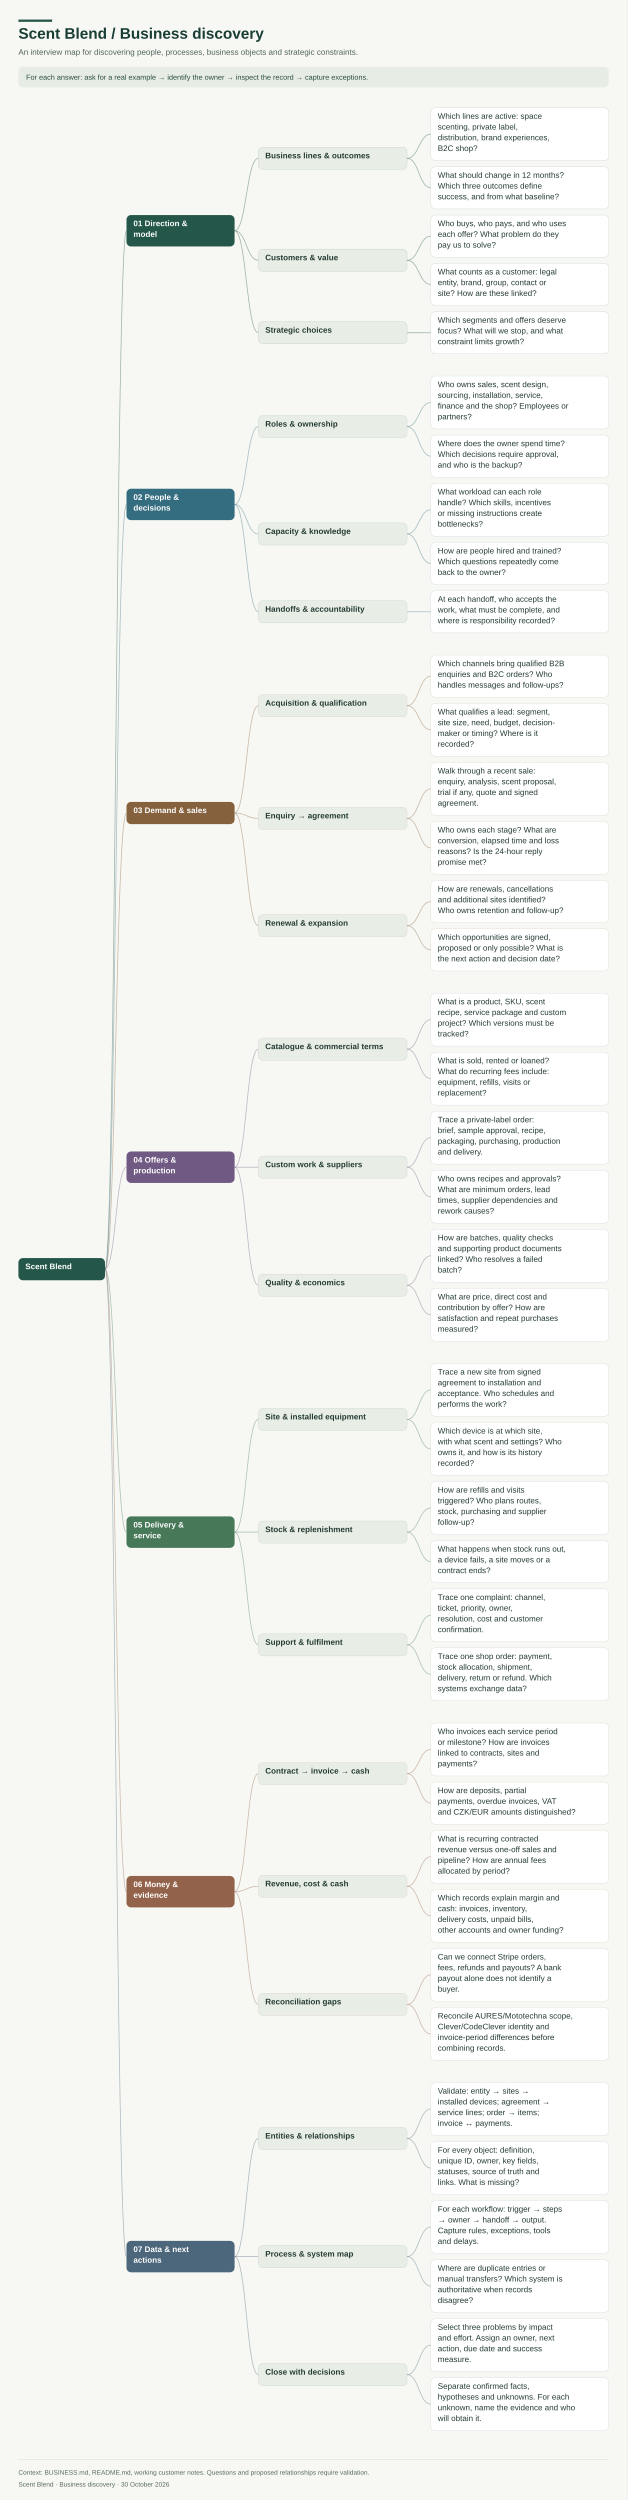
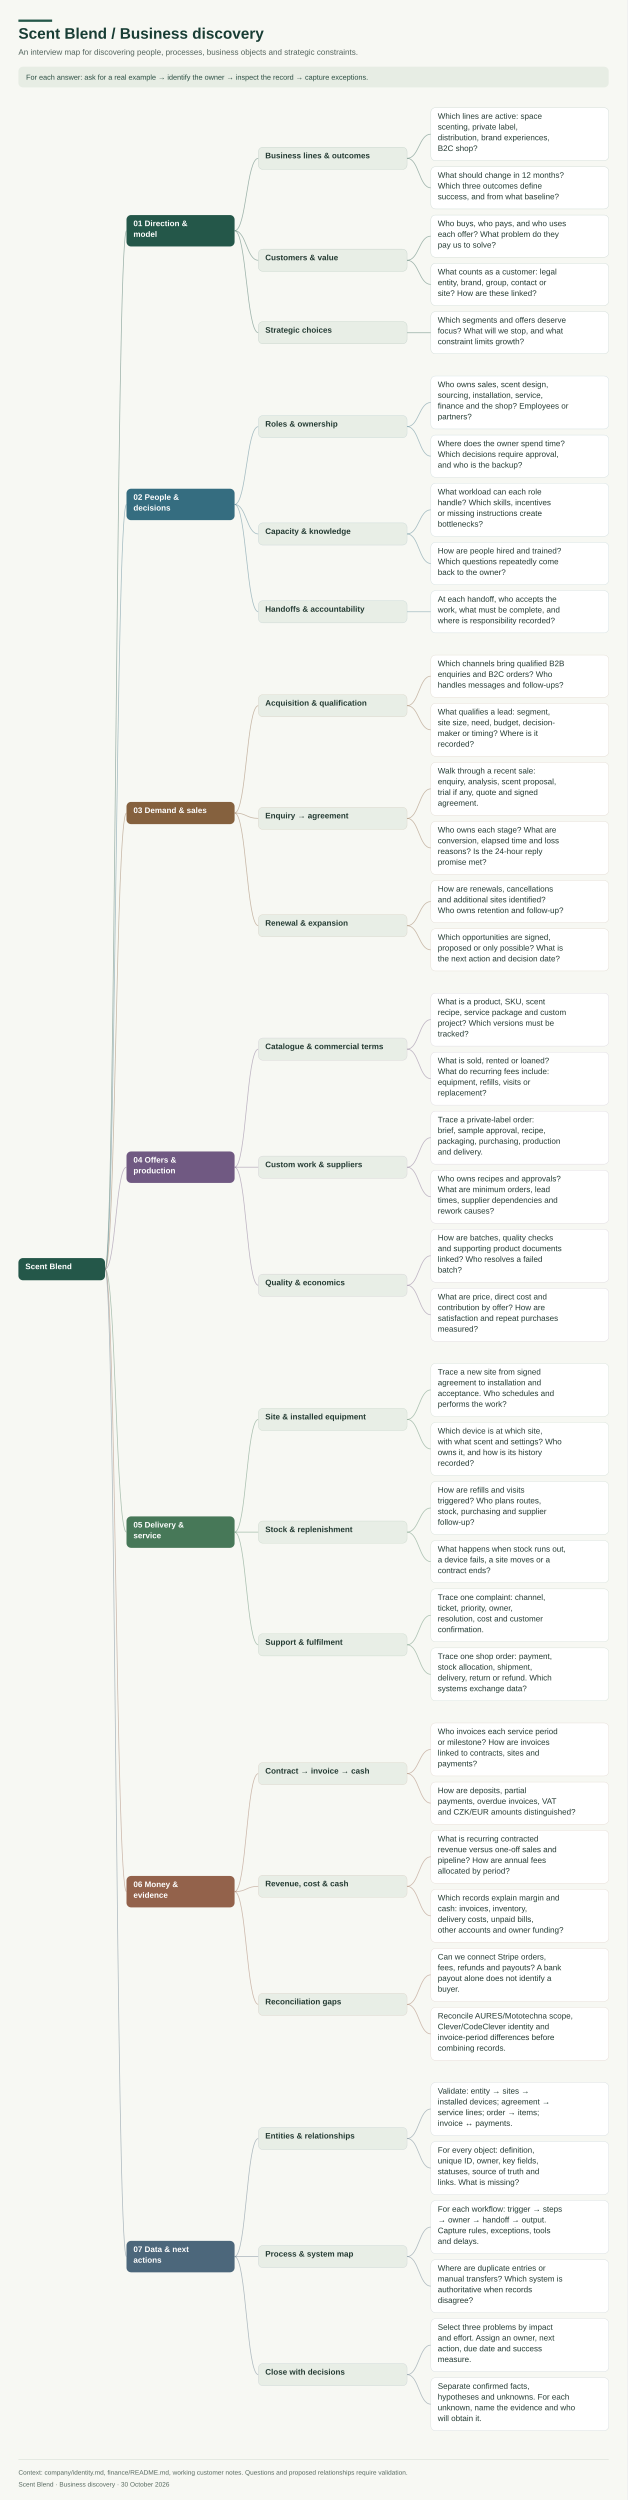
<svg xmlns="http://www.w3.org/2000/svg" width="1636" height="6522" viewBox="0 0 1636 6522" role="img" aria-labelledby="title desc">
  <style>text{font-family:Arial,Helvetica,sans-serif} .label{font-size:21px} .edge{fill:none;stroke-width:2;stroke-opacity:.42}</style>
  <rect width="1636" height="6522" fill="#f7f8f3" />
  <path d="M48 54 H136" stroke="#245749" stroke-width="6" />
  <text x="48" y="101" font-size="40" font-weight="700" fill="#183d34">Scent Blend / Business discovery</text>
  <text x="48" y="143" font-size="21" fill="#51635c">An interview map for discovering people, processes, business objects and strategic constraints.</text>
  <rect x="48" y="174" width="1540" height="54" rx="12" fill="#e7ede4" />
  <text x="68" y="208" font-size="19" fill="#294c40">For each answer: ask for a real example → identify the owner → inspect the record → capture exceptions.</text>
  <path class="edge" stroke="#245749" d="M274 3311.0 C302.0 3311.0 302.0 602.0 330 602.0" />
  <path class="edge" stroke="#356d80" d="M274 3311.0 C302.0 3311.0 302.0 1316.0 330 1316.0" />
  <path class="edge" stroke="#85613e" d="M274 3311.0 C302.0 3311.0 302.0 2121.0 330 2121.0" />
  <path class="edge" stroke="#705982" d="M274 3311.0 C302.0 3311.0 302.0 3045.0 330 3045.0" />
  <path class="edge" stroke="#477858" d="M274 3311.0 C302.0 3311.0 302.0 3997.0 330 3997.0" />
  <path class="edge" stroke="#93624b" d="M274 3311.0 C302.0 3311.0 302.0 4935.0 330 4935.0" />
  <path class="edge" stroke="#4c677b" d="M274 3311.0 C302.0 3311.0 302.0 5887.0 330 5887.0" />
  <path class="edge" stroke="#245749" d="M612 602.0 C643.0 602.0 643.0 413.0 674 413.0" />
  <path class="edge" stroke="#245749" d="M612 602.0 C643.0 602.0 643.0 679.0 674 679.0" />
  <path class="edge" stroke="#245749" d="M612 602.0 C643.0 602.0 643.0 868.0 674 868.0" />
  <path class="edge" stroke="#245749" d="M1062 413.0 C1093.0 413.0 1093.0 350.0 1124 350.0" />
  <path class="edge" stroke="#245749" d="M1062 413.0 C1093.0 413.0 1093.0 490.0 1124 490.0" />
  <path class="edge" stroke="#245749" d="M1062 679.0 C1093.0 679.0 1093.0 616.0 1124 616.0" />
  <path class="edge" stroke="#245749" d="M1062 679.0 C1093.0 679.0 1093.0 742.0 1124 742.0" />
  <path class="edge" stroke="#245749" d="M1062 868.0 C1093.0 868.0 1093.0 868.0 1124 868.0" />
  <path class="edge" stroke="#356d80" d="M612 1316.0 C643.0 1316.0 643.0 1113.0 674 1113.0" />
  <path class="edge" stroke="#356d80" d="M612 1316.0 C643.0 1316.0 643.0 1393.0 674 1393.0" />
  <path class="edge" stroke="#356d80" d="M612 1316.0 C643.0 1316.0 643.0 1596.0 674 1596.0" />
  <path class="edge" stroke="#356d80" d="M1062 1113.0 C1093.0 1113.0 1093.0 1050.0 1124 1050.0" />
  <path class="edge" stroke="#356d80" d="M1062 1113.0 C1093.0 1113.0 1093.0 1190.0 1124 1190.0" />
  <path class="edge" stroke="#356d80" d="M1062 1393.0 C1093.0 1393.0 1093.0 1330.0 1124 1330.0" />
  <path class="edge" stroke="#356d80" d="M1062 1393.0 C1093.0 1393.0 1093.0 1470.0 1124 1470.0" />
  <path class="edge" stroke="#356d80" d="M1062 1596.0 C1093.0 1596.0 1093.0 1596.0 1124 1596.0" />
  <path class="edge" stroke="#85613e" d="M612 2121.0 C643.0 2121.0 643.0 1841.0 674 1841.0" />
  <path class="edge" stroke="#85613e" d="M612 2121.0 C643.0 2121.0 643.0 2135.0 674 2135.0" />
  <path class="edge" stroke="#85613e" d="M612 2121.0 C643.0 2121.0 643.0 2415.0 674 2415.0" />
  <path class="edge" stroke="#85613e" d="M1062 1841.0 C1093.0 1841.0 1093.0 1764.0 1124 1764.0" />
  <path class="edge" stroke="#85613e" d="M1062 1841.0 C1093.0 1841.0 1093.0 1904.0 1124 1904.0" />
  <path class="edge" stroke="#85613e" d="M1062 2135.0 C1093.0 2135.0 1093.0 2058.0 1124 2058.0" />
  <path class="edge" stroke="#85613e" d="M1062 2135.0 C1093.0 2135.0 1093.0 2212.0 1124 2212.0" />
  <path class="edge" stroke="#85613e" d="M1062 2415.0 C1093.0 2415.0 1093.0 2352.0 1124 2352.0" />
  <path class="edge" stroke="#85613e" d="M1062 2415.0 C1093.0 2415.0 1093.0 2478.0 1124 2478.0" />
  <path class="edge" stroke="#705982" d="M612 3045.0 C643.0 3045.0 643.0 2737.0 674 2737.0" />
  <path class="edge" stroke="#705982" d="M612 3045.0 C643.0 3045.0 643.0 3045.0 674 3045.0" />
  <path class="edge" stroke="#705982" d="M612 3045.0 C643.0 3045.0 643.0 3353.0 674 3353.0" />
  <path class="edge" stroke="#705982" d="M1062 2737.0 C1093.0 2737.0 1093.0 2660.0 1124 2660.0" />
  <path class="edge" stroke="#705982" d="M1062 2737.0 C1093.0 2737.0 1093.0 2814.0 1124 2814.0" />
  <path class="edge" stroke="#705982" d="M1062 3045.0 C1093.0 3045.0 1093.0 2968.0 1124 2968.0" />
  <path class="edge" stroke="#705982" d="M1062 3045.0 C1093.0 3045.0 1093.0 3122.0 1124 3122.0" />
  <path class="edge" stroke="#705982" d="M1062 3353.0 C1093.0 3353.0 1093.0 3276.0 1124 3276.0" />
  <path class="edge" stroke="#705982" d="M1062 3353.0 C1093.0 3353.0 1093.0 3430.0 1124 3430.0" />
  <path class="edge" stroke="#477858" d="M612 3997.0 C643.0 3997.0 643.0 3703.0 674 3703.0" />
  <path class="edge" stroke="#477858" d="M612 3997.0 C643.0 3997.0 643.0 3997.0 674 3997.0" />
  <path class="edge" stroke="#477858" d="M612 3997.0 C643.0 3997.0 643.0 4291.0 674 4291.0" />
  <path class="edge" stroke="#477858" d="M1062 3703.0 C1093.0 3703.0 1093.0 3626.0 1124 3626.0" />
  <path class="edge" stroke="#477858" d="M1062 3703.0 C1093.0 3703.0 1093.0 3780.0 1124 3780.0" />
  <path class="edge" stroke="#477858" d="M1062 3997.0 C1093.0 3997.0 1093.0 3934.0 1124 3934.0" />
  <path class="edge" stroke="#477858" d="M1062 3997.0 C1093.0 3997.0 1093.0 4074.0 1124 4074.0" />
  <path class="edge" stroke="#477858" d="M1062 4291.0 C1093.0 4291.0 1093.0 4214.0 1124 4214.0" />
  <path class="edge" stroke="#477858" d="M1062 4291.0 C1093.0 4291.0 1093.0 4368.0 1124 4368.0" />
  <path class="edge" stroke="#93624b" d="M612 4935.0 C643.0 4935.0 643.0 4627.0 674 4627.0" />
  <path class="edge" stroke="#93624b" d="M612 4935.0 C643.0 4935.0 643.0 4921.0 674 4921.0" />
  <path class="edge" stroke="#93624b" d="M612 4935.0 C643.0 4935.0 643.0 5229.0 674 5229.0" />
  <path class="edge" stroke="#93624b" d="M1062 4627.0 C1093.0 4627.0 1093.0 4564.0 1124 4564.0" />
  <path class="edge" stroke="#93624b" d="M1062 4627.0 C1093.0 4627.0 1093.0 4704.0 1124 4704.0" />
  <path class="edge" stroke="#93624b" d="M1062 4921.0 C1093.0 4921.0 1093.0 4844.0 1124 4844.0" />
  <path class="edge" stroke="#93624b" d="M1062 4921.0 C1093.0 4921.0 1093.0 4998.0 1124 4998.0" />
  <path class="edge" stroke="#93624b" d="M1062 5229.0 C1093.0 5229.0 1093.0 5152.0 1124 5152.0" />
  <path class="edge" stroke="#93624b" d="M1062 5229.0 C1093.0 5229.0 1093.0 5306.0 1124 5306.0" />
  <path class="edge" stroke="#4c677b" d="M612 5887.0 C643.0 5887.0 643.0 5579.0 674 5579.0" />
  <path class="edge" stroke="#4c677b" d="M612 5887.0 C643.0 5887.0 643.0 5887.0 674 5887.0" />
  <path class="edge" stroke="#4c677b" d="M612 5887.0 C643.0 5887.0 643.0 6195.0 674 6195.0" />
  <path class="edge" stroke="#4c677b" d="M1062 5579.0 C1093.0 5579.0 1093.0 5502.0 1124 5502.0" />
  <path class="edge" stroke="#4c677b" d="M1062 5579.0 C1093.0 5579.0 1093.0 5656.0 1124 5656.0" />
  <path class="edge" stroke="#4c677b" d="M1062 5887.0 C1093.0 5887.0 1093.0 5810.0 1124 5810.0" />
  <path class="edge" stroke="#4c677b" d="M1062 5887.0 C1093.0 5887.0 1093.0 5964.0 1124 5964.0" />
  <path class="edge" stroke="#4c677b" d="M1062 6195.0 C1093.0 6195.0 1093.0 6118.0 1124 6118.0" />
  <path class="edge" stroke="#4c677b" d="M1062 6195.0 C1093.0 6195.0 1093.0 6272.0 1124 6272.0" />
  <g>
    <rect x="48" y="3282.0" width="226" height="58" rx="12" fill="#245749" stroke="#245749" stroke-opacity="0" />
    <text class="label" x="66" y="3311.0" fill="#ffffff" font-weight="700">Scent Blend</text>
  </g>
  <g>
    <rect x="330" y="561.0" width="282" height="82" rx="12" fill="#245749" stroke="#245749" stroke-opacity="0" />
    <text class="label" x="348" y="590.0" fill="#ffffff" font-weight="700">01  Direction &amp;</text>
    <text class="label" x="348" y="618.0" fill="#ffffff" font-weight="700">model</text>
  </g>
  <g>
    <rect x="674" y="384.0" width="388" height="58" rx="12" fill="#e8eee6" stroke="#245749" stroke-opacity="0.22" />
    <text class="label" x="692" y="413.0" fill="#243b33" font-weight="700">Business lines &amp; outcomes</text>
  </g>
  <g>
    <rect x="1124" y="281.0" width="464" height="138" rx="12" fill="#ffffff" stroke="#245749" stroke-opacity="0.22" />
    <text class="label" x="1142" y="310.0" fill="#243b33" font-weight="400">Which lines are active: space</text>
    <text class="label" x="1142" y="338.0" fill="#243b33" font-weight="400">scenting, private label,</text>
    <text class="label" x="1142" y="366.0" fill="#243b33" font-weight="400">distribution, brand experiences,</text>
    <text class="label" x="1142" y="394.0" fill="#243b33" font-weight="400">B2C shop?</text>
  </g>
  <g>
    <rect x="1124" y="435.0" width="464" height="110" rx="12" fill="#ffffff" stroke="#245749" stroke-opacity="0.22" />
    <text class="label" x="1142" y="464.0" fill="#243b33" font-weight="400">What should change in 12 months?</text>
    <text class="label" x="1142" y="492.0" fill="#243b33" font-weight="400">Which three outcomes define</text>
    <text class="label" x="1142" y="520.0" fill="#243b33" font-weight="400">success, and from what baseline?</text>
  </g>
  <g>
    <rect x="674" y="650.0" width="388" height="58" rx="12" fill="#e8eee6" stroke="#245749" stroke-opacity="0.22" />
    <text class="label" x="692" y="679.0" fill="#243b33" font-weight="700">Customers &amp; value</text>
  </g>
  <g>
    <rect x="1124" y="561.0" width="464" height="110" rx="12" fill="#ffffff" stroke="#245749" stroke-opacity="0.22" />
    <text class="label" x="1142" y="590.0" fill="#243b33" font-weight="400">Who buys, who pays, and who uses</text>
    <text class="label" x="1142" y="618.0" fill="#243b33" font-weight="400">each offer? What problem do they</text>
    <text class="label" x="1142" y="646.0" fill="#243b33" font-weight="400">pay us to solve?</text>
  </g>
  <g>
    <rect x="1124" y="687.0" width="464" height="110" rx="12" fill="#ffffff" stroke="#245749" stroke-opacity="0.22" />
    <text class="label" x="1142" y="716.0" fill="#243b33" font-weight="400">What counts as a customer: legal</text>
    <text class="label" x="1142" y="744.0" fill="#243b33" font-weight="400">entity, brand, group, contact or</text>
    <text class="label" x="1142" y="772.0" fill="#243b33" font-weight="400">site? How are these linked?</text>
  </g>
  <g>
    <rect x="674" y="839.0" width="388" height="58" rx="12" fill="#e8eee6" stroke="#245749" stroke-opacity="0.22" />
    <text class="label" x="692" y="868.0" fill="#243b33" font-weight="700">Strategic choices</text>
  </g>
  <g>
    <rect x="1124" y="813.0" width="464" height="110" rx="12" fill="#ffffff" stroke="#245749" stroke-opacity="0.22" />
    <text class="label" x="1142" y="842.0" fill="#243b33" font-weight="400">Which segments and offers deserve</text>
    <text class="label" x="1142" y="870.0" fill="#243b33" font-weight="400">focus? What will we stop, and what</text>
    <text class="label" x="1142" y="898.0" fill="#243b33" font-weight="400">constraint limits growth?</text>
  </g>
  <g>
    <rect x="330" y="1275.0" width="282" height="82" rx="12" fill="#356d80" stroke="#356d80" stroke-opacity="0" />
    <text class="label" x="348" y="1304.0" fill="#ffffff" font-weight="700">02  People &amp;</text>
    <text class="label" x="348" y="1332.0" fill="#ffffff" font-weight="700">decisions</text>
  </g>
  <g>
    <rect x="674" y="1084.0" width="388" height="58" rx="12" fill="#e8eee6" stroke="#356d80" stroke-opacity="0.22" />
    <text class="label" x="692" y="1113.0" fill="#243b33" font-weight="700">Roles &amp; ownership</text>
  </g>
  <g>
    <rect x="1124" y="981.0" width="464" height="138" rx="12" fill="#ffffff" stroke="#356d80" stroke-opacity="0.22" />
    <text class="label" x="1142" y="1010.0" fill="#243b33" font-weight="400">Who owns sales, scent design,</text>
    <text class="label" x="1142" y="1038.0" fill="#243b33" font-weight="400">sourcing, installation, service,</text>
    <text class="label" x="1142" y="1066.0" fill="#243b33" font-weight="400">finance and the shop? Employees or</text>
    <text class="label" x="1142" y="1094.0" fill="#243b33" font-weight="400">partners?</text>
  </g>
  <g>
    <rect x="1124" y="1135.0" width="464" height="110" rx="12" fill="#ffffff" stroke="#356d80" stroke-opacity="0.22" />
    <text class="label" x="1142" y="1164.0" fill="#243b33" font-weight="400">Where does the owner spend time?</text>
    <text class="label" x="1142" y="1192.0" fill="#243b33" font-weight="400">Which decisions require approval,</text>
    <text class="label" x="1142" y="1220.0" fill="#243b33" font-weight="400">and who is the backup?</text>
  </g>
  <g>
    <rect x="674" y="1364.0" width="388" height="58" rx="12" fill="#e8eee6" stroke="#356d80" stroke-opacity="0.22" />
    <text class="label" x="692" y="1393.0" fill="#243b33" font-weight="700">Capacity &amp; knowledge</text>
  </g>
  <g>
    <rect x="1124" y="1261.0" width="464" height="138" rx="12" fill="#ffffff" stroke="#356d80" stroke-opacity="0.22" />
    <text class="label" x="1142" y="1290.0" fill="#243b33" font-weight="400">What workload can each role</text>
    <text class="label" x="1142" y="1318.0" fill="#243b33" font-weight="400">handle? Which skills, incentives</text>
    <text class="label" x="1142" y="1346.0" fill="#243b33" font-weight="400">or missing instructions create</text>
    <text class="label" x="1142" y="1374.0" fill="#243b33" font-weight="400">bottlenecks?</text>
  </g>
  <g>
    <rect x="1124" y="1415.0" width="464" height="110" rx="12" fill="#ffffff" stroke="#356d80" stroke-opacity="0.22" />
    <text class="label" x="1142" y="1444.0" fill="#243b33" font-weight="400">How are people hired and trained?</text>
    <text class="label" x="1142" y="1472.0" fill="#243b33" font-weight="400">Which questions repeatedly come</text>
    <text class="label" x="1142" y="1500.0" fill="#243b33" font-weight="400">back to the owner?</text>
  </g>
  <g>
    <rect x="674" y="1567.0" width="388" height="58" rx="12" fill="#e8eee6" stroke="#356d80" stroke-opacity="0.22" />
    <text class="label" x="692" y="1596.0" fill="#243b33" font-weight="700">Handoffs &amp; accountability</text>
  </g>
  <g>
    <rect x="1124" y="1541.0" width="464" height="110" rx="12" fill="#ffffff" stroke="#356d80" stroke-opacity="0.22" />
    <text class="label" x="1142" y="1570.0" fill="#243b33" font-weight="400">At each handoff, who accepts the</text>
    <text class="label" x="1142" y="1598.0" fill="#243b33" font-weight="400">work, what must be complete, and</text>
    <text class="label" x="1142" y="1626.0" fill="#243b33" font-weight="400">where is responsibility recorded?</text>
  </g>
  <g>
    <rect x="330" y="2092.0" width="282" height="58" rx="12" fill="#85613e" stroke="#85613e" stroke-opacity="0" />
    <text class="label" x="348" y="2121.0" fill="#ffffff" font-weight="700">03  Demand &amp; sales</text>
  </g>
  <g>
    <rect x="674" y="1812.0" width="388" height="58" rx="12" fill="#e8eee6" stroke="#85613e" stroke-opacity="0.22" />
    <text class="label" x="692" y="1841.0" fill="#243b33" font-weight="700">Acquisition &amp; qualification</text>
  </g>
  <g>
    <rect x="1124" y="1709.0" width="464" height="110" rx="12" fill="#ffffff" stroke="#85613e" stroke-opacity="0.22" />
    <text class="label" x="1142" y="1738.0" fill="#243b33" font-weight="400">Which channels bring qualified B2B</text>
    <text class="label" x="1142" y="1766.0" fill="#243b33" font-weight="400">enquiries and B2C orders? Who</text>
    <text class="label" x="1142" y="1794.0" fill="#243b33" font-weight="400">handles messages and follow-ups?</text>
  </g>
  <g>
    <rect x="1124" y="1835.0" width="464" height="138" rx="12" fill="#ffffff" stroke="#85613e" stroke-opacity="0.22" />
    <text class="label" x="1142" y="1864.0" fill="#243b33" font-weight="400">What qualifies a lead: segment,</text>
    <text class="label" x="1142" y="1892.0" fill="#243b33" font-weight="400">site size, need, budget, decision-</text>
    <text class="label" x="1142" y="1920.0" fill="#243b33" font-weight="400">maker or timing? Where is it</text>
    <text class="label" x="1142" y="1948.0" fill="#243b33" font-weight="400">recorded?</text>
  </g>
  <g>
    <rect x="674" y="2106.0" width="388" height="58" rx="12" fill="#e8eee6" stroke="#85613e" stroke-opacity="0.22" />
    <text class="label" x="692" y="2135.0" fill="#243b33" font-weight="700">Enquiry → agreement</text>
  </g>
  <g>
    <rect x="1124" y="1989.0" width="464" height="138" rx="12" fill="#ffffff" stroke="#85613e" stroke-opacity="0.22" />
    <text class="label" x="1142" y="2018.0" fill="#243b33" font-weight="400">Walk through a recent sale:</text>
    <text class="label" x="1142" y="2046.0" fill="#243b33" font-weight="400">enquiry, analysis, scent proposal,</text>
    <text class="label" x="1142" y="2074.0" fill="#243b33" font-weight="400">trial if any, quote and signed</text>
    <text class="label" x="1142" y="2102.0" fill="#243b33" font-weight="400">agreement.</text>
  </g>
  <g>
    <rect x="1124" y="2143.0" width="464" height="138" rx="12" fill="#ffffff" stroke="#85613e" stroke-opacity="0.22" />
    <text class="label" x="1142" y="2172.0" fill="#243b33" font-weight="400">Who owns each stage? What are</text>
    <text class="label" x="1142" y="2200.0" fill="#243b33" font-weight="400">conversion, elapsed time and loss</text>
    <text class="label" x="1142" y="2228.0" fill="#243b33" font-weight="400">reasons? Is the 24-hour reply</text>
    <text class="label" x="1142" y="2256.0" fill="#243b33" font-weight="400">promise met?</text>
  </g>
  <g>
    <rect x="674" y="2386.0" width="388" height="58" rx="12" fill="#e8eee6" stroke="#85613e" stroke-opacity="0.22" />
    <text class="label" x="692" y="2415.0" fill="#243b33" font-weight="700">Renewal &amp; expansion</text>
  </g>
  <g>
    <rect x="1124" y="2297.0" width="464" height="110" rx="12" fill="#ffffff" stroke="#85613e" stroke-opacity="0.22" />
    <text class="label" x="1142" y="2326.0" fill="#243b33" font-weight="400">How are renewals, cancellations</text>
    <text class="label" x="1142" y="2354.0" fill="#243b33" font-weight="400">and additional sites identified?</text>
    <text class="label" x="1142" y="2382.0" fill="#243b33" font-weight="400">Who owns retention and follow-up?</text>
  </g>
  <g>
    <rect x="1124" y="2423.0" width="464" height="110" rx="12" fill="#ffffff" stroke="#85613e" stroke-opacity="0.22" />
    <text class="label" x="1142" y="2452.0" fill="#243b33" font-weight="400">Which opportunities are signed,</text>
    <text class="label" x="1142" y="2480.0" fill="#243b33" font-weight="400">proposed or only possible? What is</text>
    <text class="label" x="1142" y="2508.0" fill="#243b33" font-weight="400">the next action and decision date?</text>
  </g>
  <g>
    <rect x="330" y="3004.0" width="282" height="82" rx="12" fill="#705982" stroke="#705982" stroke-opacity="0" />
    <text class="label" x="348" y="3033.0" fill="#ffffff" font-weight="700">04  Offers &amp;</text>
    <text class="label" x="348" y="3061.0" fill="#ffffff" font-weight="700">production</text>
  </g>
  <g>
    <rect x="674" y="2708.0" width="388" height="58" rx="12" fill="#e8eee6" stroke="#705982" stroke-opacity="0.22" />
    <text class="label" x="692" y="2737.0" fill="#243b33" font-weight="700">Catalogue &amp; commercial terms</text>
  </g>
  <g>
    <rect x="1124" y="2591.0" width="464" height="138" rx="12" fill="#ffffff" stroke="#705982" stroke-opacity="0.22" />
    <text class="label" x="1142" y="2620.0" fill="#243b33" font-weight="400">What is a product, SKU, scent</text>
    <text class="label" x="1142" y="2648.0" fill="#243b33" font-weight="400">recipe, service package and custom</text>
    <text class="label" x="1142" y="2676.0" fill="#243b33" font-weight="400">project? Which versions must be</text>
    <text class="label" x="1142" y="2704.0" fill="#243b33" font-weight="400">tracked?</text>
  </g>
  <g>
    <rect x="1124" y="2745.0" width="464" height="138" rx="12" fill="#ffffff" stroke="#705982" stroke-opacity="0.22" />
    <text class="label" x="1142" y="2774.0" fill="#243b33" font-weight="400">What is sold, rented or loaned?</text>
    <text class="label" x="1142" y="2802.0" fill="#243b33" font-weight="400">What do recurring fees include:</text>
    <text class="label" x="1142" y="2830.0" fill="#243b33" font-weight="400">equipment, refills, visits or</text>
    <text class="label" x="1142" y="2858.0" fill="#243b33" font-weight="400">replacement?</text>
  </g>
  <g>
    <rect x="674" y="3016.0" width="388" height="58" rx="12" fill="#e8eee6" stroke="#705982" stroke-opacity="0.22" />
    <text class="label" x="692" y="3045.0" fill="#243b33" font-weight="700">Custom work &amp; suppliers</text>
  </g>
  <g>
    <rect x="1124" y="2899.0" width="464" height="138" rx="12" fill="#ffffff" stroke="#705982" stroke-opacity="0.22" />
    <text class="label" x="1142" y="2928.0" fill="#243b33" font-weight="400">Trace a private-label order:</text>
    <text class="label" x="1142" y="2956.0" fill="#243b33" font-weight="400">brief, sample approval, recipe,</text>
    <text class="label" x="1142" y="2984.0" fill="#243b33" font-weight="400">packaging, purchasing, production</text>
    <text class="label" x="1142" y="3012.0" fill="#243b33" font-weight="400">and delivery.</text>
  </g>
  <g>
    <rect x="1124" y="3053.0" width="464" height="138" rx="12" fill="#ffffff" stroke="#705982" stroke-opacity="0.22" />
    <text class="label" x="1142" y="3082.0" fill="#243b33" font-weight="400">Who owns recipes and approvals?</text>
    <text class="label" x="1142" y="3110.0" fill="#243b33" font-weight="400">What are minimum orders, lead</text>
    <text class="label" x="1142" y="3138.0" fill="#243b33" font-weight="400">times, supplier dependencies and</text>
    <text class="label" x="1142" y="3166.0" fill="#243b33" font-weight="400">rework causes?</text>
  </g>
  <g>
    <rect x="674" y="3324.0" width="388" height="58" rx="12" fill="#e8eee6" stroke="#705982" stroke-opacity="0.22" />
    <text class="label" x="692" y="3353.0" fill="#243b33" font-weight="700">Quality &amp; economics</text>
  </g>
  <g>
    <rect x="1124" y="3207.0" width="464" height="138" rx="12" fill="#ffffff" stroke="#705982" stroke-opacity="0.22" />
    <text class="label" x="1142" y="3236.0" fill="#243b33" font-weight="400">How are batches, quality checks</text>
    <text class="label" x="1142" y="3264.0" fill="#243b33" font-weight="400">and supporting product documents</text>
    <text class="label" x="1142" y="3292.0" fill="#243b33" font-weight="400">linked? Who resolves a failed</text>
    <text class="label" x="1142" y="3320.0" fill="#243b33" font-weight="400">batch?</text>
  </g>
  <g>
    <rect x="1124" y="3361.0" width="464" height="138" rx="12" fill="#ffffff" stroke="#705982" stroke-opacity="0.22" />
    <text class="label" x="1142" y="3390.0" fill="#243b33" font-weight="400">What are price, direct cost and</text>
    <text class="label" x="1142" y="3418.0" fill="#243b33" font-weight="400">contribution by offer? How are</text>
    <text class="label" x="1142" y="3446.0" fill="#243b33" font-weight="400">satisfaction and repeat purchases</text>
    <text class="label" x="1142" y="3474.0" fill="#243b33" font-weight="400">measured?</text>
  </g>
  <g>
    <rect x="330" y="3956.0" width="282" height="82" rx="12" fill="#477858" stroke="#477858" stroke-opacity="0" />
    <text class="label" x="348" y="3985.0" fill="#ffffff" font-weight="700">05  Delivery &amp;</text>
    <text class="label" x="348" y="4013.0" fill="#ffffff" font-weight="700">service</text>
  </g>
  <g>
    <rect x="674" y="3674.0" width="388" height="58" rx="12" fill="#e8eee6" stroke="#477858" stroke-opacity="0.22" />
    <text class="label" x="692" y="3703.0" fill="#243b33" font-weight="700">Site &amp; installed equipment</text>
  </g>
  <g>
    <rect x="1124" y="3557.0" width="464" height="138" rx="12" fill="#ffffff" stroke="#477858" stroke-opacity="0.22" />
    <text class="label" x="1142" y="3586.0" fill="#243b33" font-weight="400">Trace a new site from signed</text>
    <text class="label" x="1142" y="3614.0" fill="#243b33" font-weight="400">agreement to installation and</text>
    <text class="label" x="1142" y="3642.0" fill="#243b33" font-weight="400">acceptance. Who schedules and</text>
    <text class="label" x="1142" y="3670.0" fill="#243b33" font-weight="400">performs the work?</text>
  </g>
  <g>
    <rect x="1124" y="3711.0" width="464" height="138" rx="12" fill="#ffffff" stroke="#477858" stroke-opacity="0.22" />
    <text class="label" x="1142" y="3740.0" fill="#243b33" font-weight="400">Which device is at which site,</text>
    <text class="label" x="1142" y="3768.0" fill="#243b33" font-weight="400">with what scent and settings? Who</text>
    <text class="label" x="1142" y="3796.0" fill="#243b33" font-weight="400">owns it, and how is its history</text>
    <text class="label" x="1142" y="3824.0" fill="#243b33" font-weight="400">recorded?</text>
  </g>
  <g>
    <rect x="674" y="3968.0" width="388" height="58" rx="12" fill="#e8eee6" stroke="#477858" stroke-opacity="0.22" />
    <text class="label" x="692" y="3997.0" fill="#243b33" font-weight="700">Stock &amp; replenishment</text>
  </g>
  <g>
    <rect x="1124" y="3865.0" width="464" height="138" rx="12" fill="#ffffff" stroke="#477858" stroke-opacity="0.22" />
    <text class="label" x="1142" y="3894.0" fill="#243b33" font-weight="400">How are refills and visits</text>
    <text class="label" x="1142" y="3922.0" fill="#243b33" font-weight="400">triggered? Who plans routes,</text>
    <text class="label" x="1142" y="3950.0" fill="#243b33" font-weight="400">stock, purchasing and supplier</text>
    <text class="label" x="1142" y="3978.0" fill="#243b33" font-weight="400">follow-up?</text>
  </g>
  <g>
    <rect x="1124" y="4019.0" width="464" height="110" rx="12" fill="#ffffff" stroke="#477858" stroke-opacity="0.22" />
    <text class="label" x="1142" y="4048.0" fill="#243b33" font-weight="400">What happens when stock runs out,</text>
    <text class="label" x="1142" y="4076.0" fill="#243b33" font-weight="400">a device fails, a site moves or a</text>
    <text class="label" x="1142" y="4104.0" fill="#243b33" font-weight="400">contract ends?</text>
  </g>
  <g>
    <rect x="674" y="4262.0" width="388" height="58" rx="12" fill="#e8eee6" stroke="#477858" stroke-opacity="0.22" />
    <text class="label" x="692" y="4291.0" fill="#243b33" font-weight="700">Support &amp; fulfilment</text>
  </g>
  <g>
    <rect x="1124" y="4145.0" width="464" height="138" rx="12" fill="#ffffff" stroke="#477858" stroke-opacity="0.22" />
    <text class="label" x="1142" y="4174.0" fill="#243b33" font-weight="400">Trace one complaint: channel,</text>
    <text class="label" x="1142" y="4202.0" fill="#243b33" font-weight="400">ticket, priority, owner,</text>
    <text class="label" x="1142" y="4230.0" fill="#243b33" font-weight="400">resolution, cost and customer</text>
    <text class="label" x="1142" y="4258.0" fill="#243b33" font-weight="400">confirmation.</text>
  </g>
  <g>
    <rect x="1124" y="4299.0" width="464" height="138" rx="12" fill="#ffffff" stroke="#477858" stroke-opacity="0.22" />
    <text class="label" x="1142" y="4328.0" fill="#243b33" font-weight="400">Trace one shop order: payment,</text>
    <text class="label" x="1142" y="4356.0" fill="#243b33" font-weight="400">stock allocation, shipment,</text>
    <text class="label" x="1142" y="4384.0" fill="#243b33" font-weight="400">delivery, return or refund. Which</text>
    <text class="label" x="1142" y="4412.0" fill="#243b33" font-weight="400">systems exchange data?</text>
  </g>
  <g>
    <rect x="330" y="4894.0" width="282" height="82" rx="12" fill="#93624b" stroke="#93624b" stroke-opacity="0" />
    <text class="label" x="348" y="4923.0" fill="#ffffff" font-weight="700">06  Money &amp;</text>
    <text class="label" x="348" y="4951.0" fill="#ffffff" font-weight="700">evidence</text>
  </g>
  <g>
    <rect x="674" y="4598.0" width="388" height="58" rx="12" fill="#e8eee6" stroke="#93624b" stroke-opacity="0.22" />
    <text class="label" x="692" y="4627.0" fill="#243b33" font-weight="700">Contract → invoice → cash</text>
  </g>
  <g>
    <rect x="1124" y="4495.0" width="464" height="138" rx="12" fill="#ffffff" stroke="#93624b" stroke-opacity="0.22" />
    <text class="label" x="1142" y="4524.0" fill="#243b33" font-weight="400">Who invoices each service period</text>
    <text class="label" x="1142" y="4552.0" fill="#243b33" font-weight="400">or milestone? How are invoices</text>
    <text class="label" x="1142" y="4580.0" fill="#243b33" font-weight="400">linked to contracts, sites and</text>
    <text class="label" x="1142" y="4608.0" fill="#243b33" font-weight="400">payments?</text>
  </g>
  <g>
    <rect x="1124" y="4649.0" width="464" height="110" rx="12" fill="#ffffff" stroke="#93624b" stroke-opacity="0.22" />
    <text class="label" x="1142" y="4678.0" fill="#243b33" font-weight="400">How are deposits, partial</text>
    <text class="label" x="1142" y="4706.0" fill="#243b33" font-weight="400">payments, overdue invoices, VAT</text>
    <text class="label" x="1142" y="4734.0" fill="#243b33" font-weight="400">and CZK/EUR amounts distinguished?</text>
  </g>
  <g>
    <rect x="674" y="4892.0" width="388" height="58" rx="12" fill="#e8eee6" stroke="#93624b" stroke-opacity="0.22" />
    <text class="label" x="692" y="4921.0" fill="#243b33" font-weight="700">Revenue, cost &amp; cash</text>
  </g>
  <g>
    <rect x="1124" y="4775.0" width="464" height="138" rx="12" fill="#ffffff" stroke="#93624b" stroke-opacity="0.22" />
    <text class="label" x="1142" y="4804.0" fill="#243b33" font-weight="400">What is recurring contracted</text>
    <text class="label" x="1142" y="4832.0" fill="#243b33" font-weight="400">revenue versus one-off sales and</text>
    <text class="label" x="1142" y="4860.0" fill="#243b33" font-weight="400">pipeline? How are annual fees</text>
    <text class="label" x="1142" y="4888.0" fill="#243b33" font-weight="400">allocated by period?</text>
  </g>
  <g>
    <rect x="1124" y="4929.0" width="464" height="138" rx="12" fill="#ffffff" stroke="#93624b" stroke-opacity="0.22" />
    <text class="label" x="1142" y="4958.0" fill="#243b33" font-weight="400">Which records explain margin and</text>
    <text class="label" x="1142" y="4986.0" fill="#243b33" font-weight="400">cash: invoices, inventory,</text>
    <text class="label" x="1142" y="5014.0" fill="#243b33" font-weight="400">delivery costs, unpaid bills,</text>
    <text class="label" x="1142" y="5042.0" fill="#243b33" font-weight="400">other accounts and owner funding?</text>
  </g>
  <g>
    <rect x="674" y="5200.0" width="388" height="58" rx="12" fill="#e8eee6" stroke="#93624b" stroke-opacity="0.22" />
    <text class="label" x="692" y="5229.0" fill="#243b33" font-weight="700">Reconciliation gaps</text>
  </g>
  <g>
    <rect x="1124" y="5083.0" width="464" height="138" rx="12" fill="#ffffff" stroke="#93624b" stroke-opacity="0.22" />
    <text class="label" x="1142" y="5112.0" fill="#243b33" font-weight="400">Can we connect Stripe orders,</text>
    <text class="label" x="1142" y="5140.0" fill="#243b33" font-weight="400">fees, refunds and payouts? A bank</text>
    <text class="label" x="1142" y="5168.0" fill="#243b33" font-weight="400">payout alone does not identify a</text>
    <text class="label" x="1142" y="5196.0" fill="#243b33" font-weight="400">buyer.</text>
  </g>
  <g>
    <rect x="1124" y="5237.0" width="464" height="138" rx="12" fill="#ffffff" stroke="#93624b" stroke-opacity="0.22" />
    <text class="label" x="1142" y="5266.0" fill="#243b33" font-weight="400">Reconcile AURES/Mototechna scope,</text>
    <text class="label" x="1142" y="5294.0" fill="#243b33" font-weight="400">Clever/CodeClever identity and</text>
    <text class="label" x="1142" y="5322.0" fill="#243b33" font-weight="400">invoice-period differences before</text>
    <text class="label" x="1142" y="5350.0" fill="#243b33" font-weight="400">combining records.</text>
  </g>
  <g>
    <rect x="330" y="5846.0" width="282" height="82" rx="12" fill="#4c677b" stroke="#4c677b" stroke-opacity="0" />
    <text class="label" x="348" y="5875.0" fill="#ffffff" font-weight="700">07  Data &amp; next</text>
    <text class="label" x="348" y="5903.0" fill="#ffffff" font-weight="700">actions</text>
  </g>
  <g>
    <rect x="674" y="5550.0" width="388" height="58" rx="12" fill="#e8eee6" stroke="#4c677b" stroke-opacity="0.22" />
    <text class="label" x="692" y="5579.0" fill="#243b33" font-weight="700">Entities &amp; relationships</text>
  </g>
  <g>
    <rect x="1124" y="5433.0" width="464" height="138" rx="12" fill="#ffffff" stroke="#4c677b" stroke-opacity="0.22" />
    <text class="label" x="1142" y="5462.0" fill="#243b33" font-weight="400">Validate: entity → sites →</text>
    <text class="label" x="1142" y="5490.0" fill="#243b33" font-weight="400">installed devices; agreement →</text>
    <text class="label" x="1142" y="5518.0" fill="#243b33" font-weight="400">service lines; order → items;</text>
    <text class="label" x="1142" y="5546.0" fill="#243b33" font-weight="400">invoice ↔ payments.</text>
  </g>
  <g>
    <rect x="1124" y="5587.0" width="464" height="138" rx="12" fill="#ffffff" stroke="#4c677b" stroke-opacity="0.22" />
    <text class="label" x="1142" y="5616.0" fill="#243b33" font-weight="400">For every object: definition,</text>
    <text class="label" x="1142" y="5644.0" fill="#243b33" font-weight="400">unique ID, owner, key fields,</text>
    <text class="label" x="1142" y="5672.0" fill="#243b33" font-weight="400">statuses, source of truth and</text>
    <text class="label" x="1142" y="5700.0" fill="#243b33" font-weight="400">links. What is missing?</text>
  </g>
  <g>
    <rect x="674" y="5858.0" width="388" height="58" rx="12" fill="#e8eee6" stroke="#4c677b" stroke-opacity="0.22" />
    <text class="label" x="692" y="5887.0" fill="#243b33" font-weight="700">Process &amp; system map</text>
  </g>
  <g>
    <rect x="1124" y="5741.0" width="464" height="138" rx="12" fill="#ffffff" stroke="#4c677b" stroke-opacity="0.22" />
    <text class="label" x="1142" y="5770.0" fill="#243b33" font-weight="400">For each workflow: trigger → steps</text>
    <text class="label" x="1142" y="5798.0" fill="#243b33" font-weight="400">→ owner → handoff → output.</text>
    <text class="label" x="1142" y="5826.0" fill="#243b33" font-weight="400">Capture rules, exceptions, tools</text>
    <text class="label" x="1142" y="5854.0" fill="#243b33" font-weight="400">and delays.</text>
  </g>
  <g>
    <rect x="1124" y="5895.0" width="464" height="138" rx="12" fill="#ffffff" stroke="#4c677b" stroke-opacity="0.22" />
    <text class="label" x="1142" y="5924.0" fill="#243b33" font-weight="400">Where are duplicate entries or</text>
    <text class="label" x="1142" y="5952.0" fill="#243b33" font-weight="400">manual transfers? Which system is</text>
    <text class="label" x="1142" y="5980.0" fill="#243b33" font-weight="400">authoritative when records</text>
    <text class="label" x="1142" y="6008.0" fill="#243b33" font-weight="400">disagree?</text>
  </g>
  <g>
    <rect x="674" y="6166.0" width="388" height="58" rx="12" fill="#e8eee6" stroke="#4c677b" stroke-opacity="0.22" />
    <text class="label" x="692" y="6195.0" fill="#243b33" font-weight="700">Close with decisions</text>
  </g>
  <g>
    <rect x="1124" y="6049.0" width="464" height="138" rx="12" fill="#ffffff" stroke="#4c677b" stroke-opacity="0.22" />
    <text class="label" x="1142" y="6078.0" fill="#243b33" font-weight="400">Select three problems by impact</text>
    <text class="label" x="1142" y="6106.0" fill="#243b33" font-weight="400">and effort. Assign an owner, next</text>
    <text class="label" x="1142" y="6134.0" fill="#243b33" font-weight="400">action, due date and success</text>
    <text class="label" x="1142" y="6162.0" fill="#243b33" font-weight="400">measure.</text>
  </g>
  <g>
    <rect x="1124" y="6203.0" width="464" height="138" rx="12" fill="#ffffff" stroke="#4c677b" stroke-opacity="0.22" />
    <text class="label" x="1142" y="6232.0" fill="#243b33" font-weight="400">Separate confirmed facts,</text>
    <text class="label" x="1142" y="6260.0" fill="#243b33" font-weight="400">hypotheses and unknowns. For each</text>
    <text class="label" x="1142" y="6288.0" fill="#243b33" font-weight="400">unknown, name the evidence and who</text>
    <text class="label" x="1142" y="6316.0" fill="#243b33" font-weight="400">will obtain it.</text>
  </g>
  <path d="M48 6417 H1588" stroke="#c8d2c8" />
-   <text x="48" y="6456" font-size="17" fill="#596b62">Context: BUSINESS.md, README.md, working customer notes. Questions and proposed relationships require validation.</text>
+   <text x="48" y="6456" font-size="17" fill="#596b62">Context: company/identity.md, finance/README.md, working customer notes. Questions and proposed relationships require validation.</text>
  <text x="48" y="6487" font-size="17" fill="#596b62">Scent Blend · Business discovery · 30 October 2026</text>
</svg>
